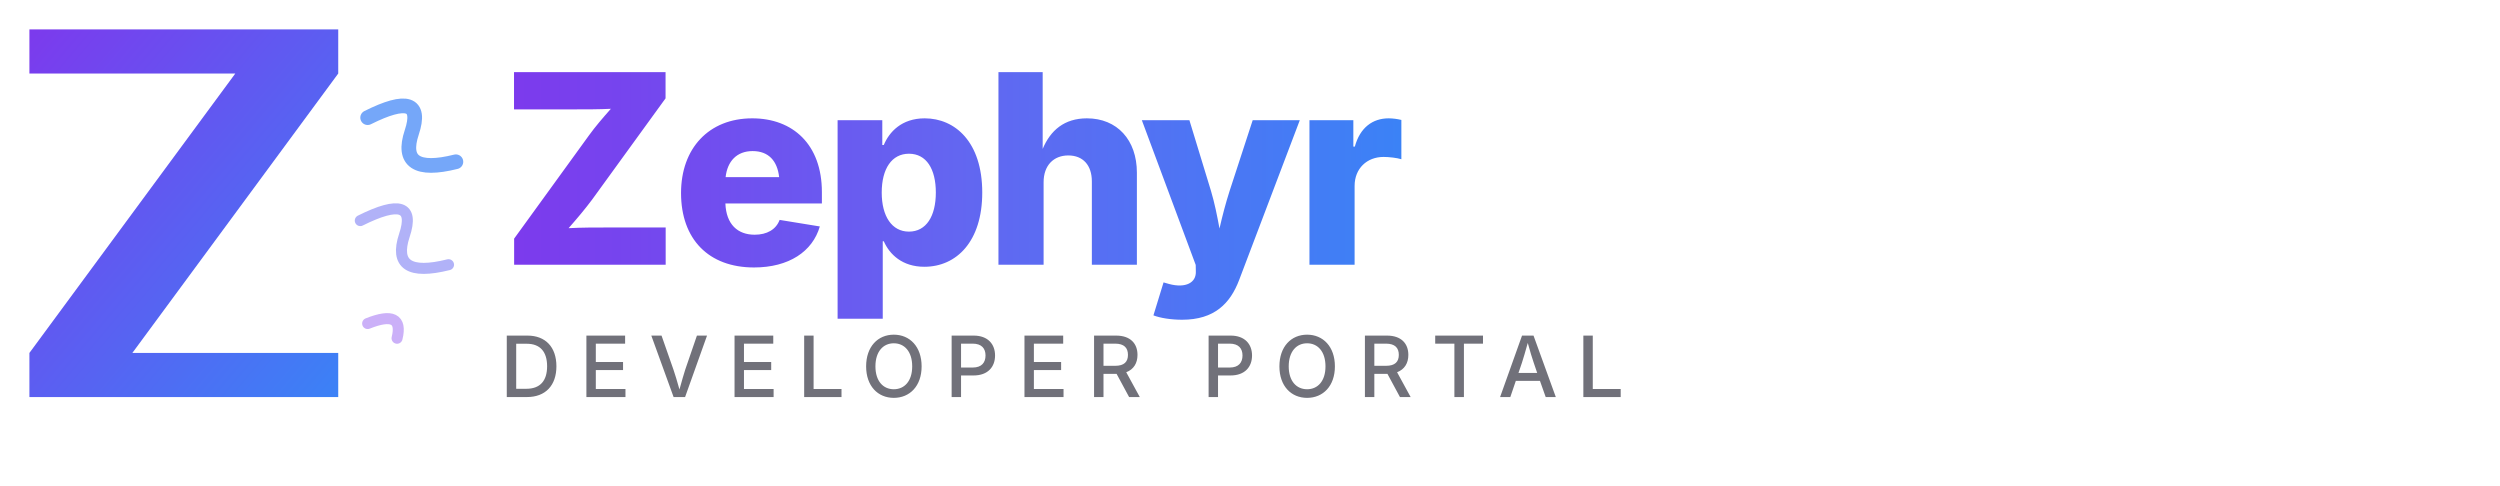
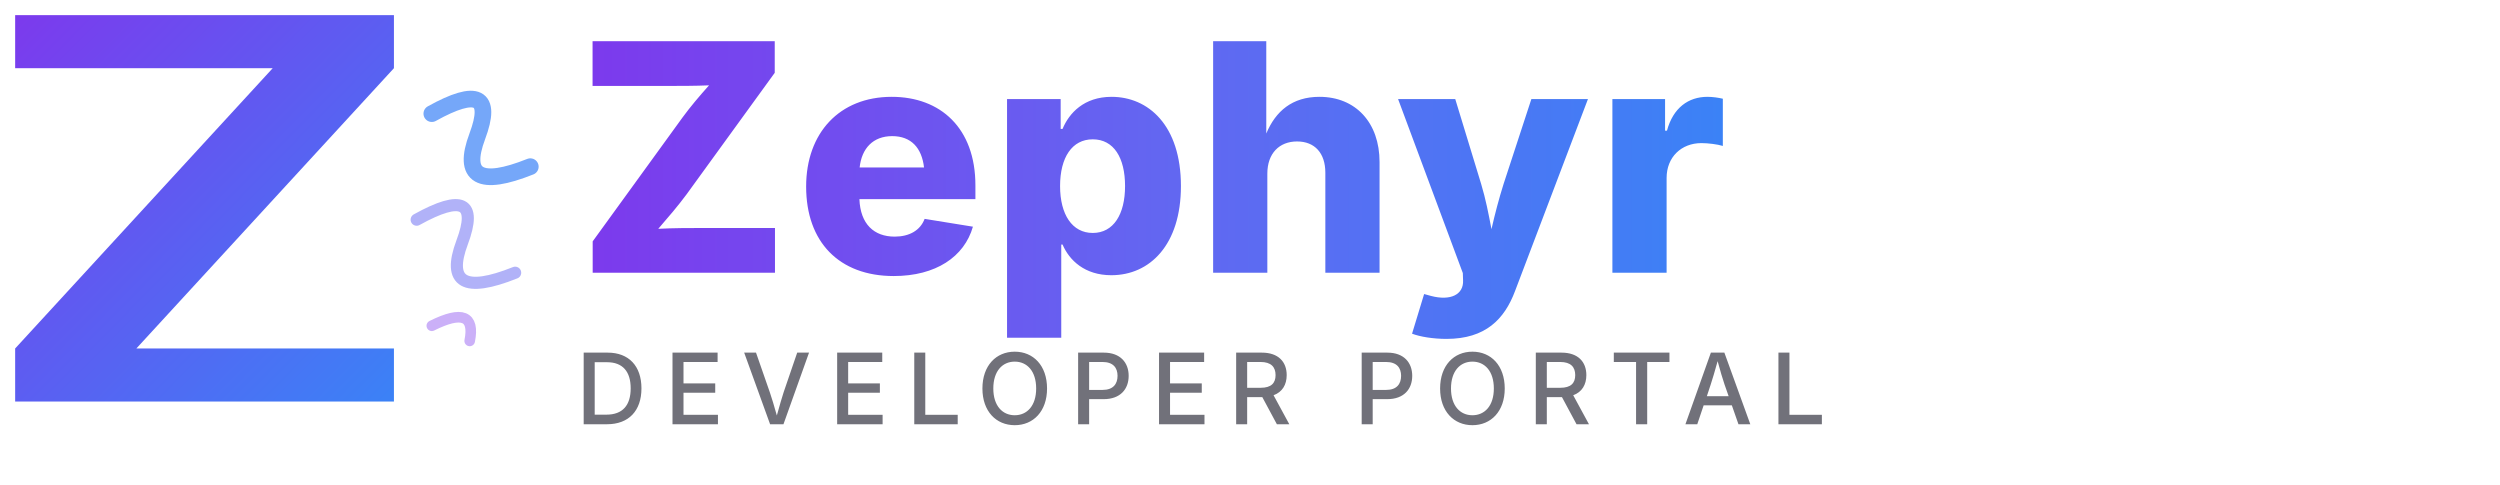
- <svg xmlns="http://www.w3.org/2000/svg" viewBox="0 0 340 66" fill="none">
+ <svg xmlns="http://www.w3.org/2000/svg" viewBox="0 0 330 64" fill="none">
  <defs>
    <linearGradient id="iconGrad" x1="0%" y1="0%" x2="100%" y2="100%">
      <stop offset="0%" stop-color="#7c3aed" />
      <stop offset="100%" stop-color="#3b82f6" />
    </linearGradient>
    <linearGradient id="textGrad" x1="0%" y1="0%" x2="100%" y2="0%">
      <stop offset="0%" stop-color="#7c3aed" />
      <stop offset="50%" stop-color="#6366f1" />
      <stop offset="100%" stop-color="#3b82f6" />
    </linearGradient>
  </defs>
-   <path d="M4 4 L46 4 L46 10 L18 48 L46 48 L46 54 L4 54 L4 48 L32 10 L4 10 Z" fill="url(#iconGrad)" />
-   <path d="M50 16 Q58 12, 56 18 Q54 24, 62 22" stroke="#3b82f6" stroke-width="2" stroke-linecap="round" fill="none" opacity="0.7" />
-   <path d="M49 30 Q57 26, 55 32 Q53 38, 61 36" stroke="#6366f1" stroke-width="1.5" stroke-linecap="round" fill="none" opacity="0.5" />
-   <path d="M50 44 Q55 42, 54 46" stroke="#7c3aed" stroke-width="1.5" stroke-linecap="round" fill="none" opacity="0.4" />
-   <text x="68" y="36" font-family="Inter, system-ui, -apple-system, sans-serif" font-size="36" font-weight="800" fill="url(#textGrad)" letter-spacing="-0.03em">Zephyr</text>
-   <text x="68" y="54" font-family="Inter, system-ui, -apple-system, sans-serif" font-size="11.5" font-weight="500" fill="#71717a" letter-spacing="0.22em">DEVELOPER PORTAL</text>
+   <path d="M2 2 L52 2 L52 9 L18 46 L52 46 L52 53 L2 53 L2 46 L36 9 L2 9 Z" fill="url(#iconGrad)" />
+   <path d="M57 15 Q66 10, 63 18 Q60 26, 70 22" stroke="#3b82f6" stroke-width="2.2" stroke-linecap="round" fill="none" opacity="0.7" />
+   <path d="M55 29 Q64 24, 61 32 Q58 40, 68 36" stroke="#6366f1" stroke-width="1.6" stroke-linecap="round" fill="none" opacity="0.5" />
+   <path d="M57 43 Q63 40, 62 45" stroke="#7c3aed" stroke-width="1.4" stroke-linecap="round" fill="none" opacity="0.4" />
+   <text x="76" y="36" font-family="Inter, system-ui, -apple-system, sans-serif" font-size="42" font-weight="800" fill="url(#textGrad)" letter-spacing="0.01em">Zephyr</text>
+   <text x="76" y="56" font-family="Inter, system-ui, -apple-system, sans-serif" font-size="13" font-weight="500" fill="#71717a" letter-spacing="0.18em">DEVELOPER PORTAL</text>
</svg>
